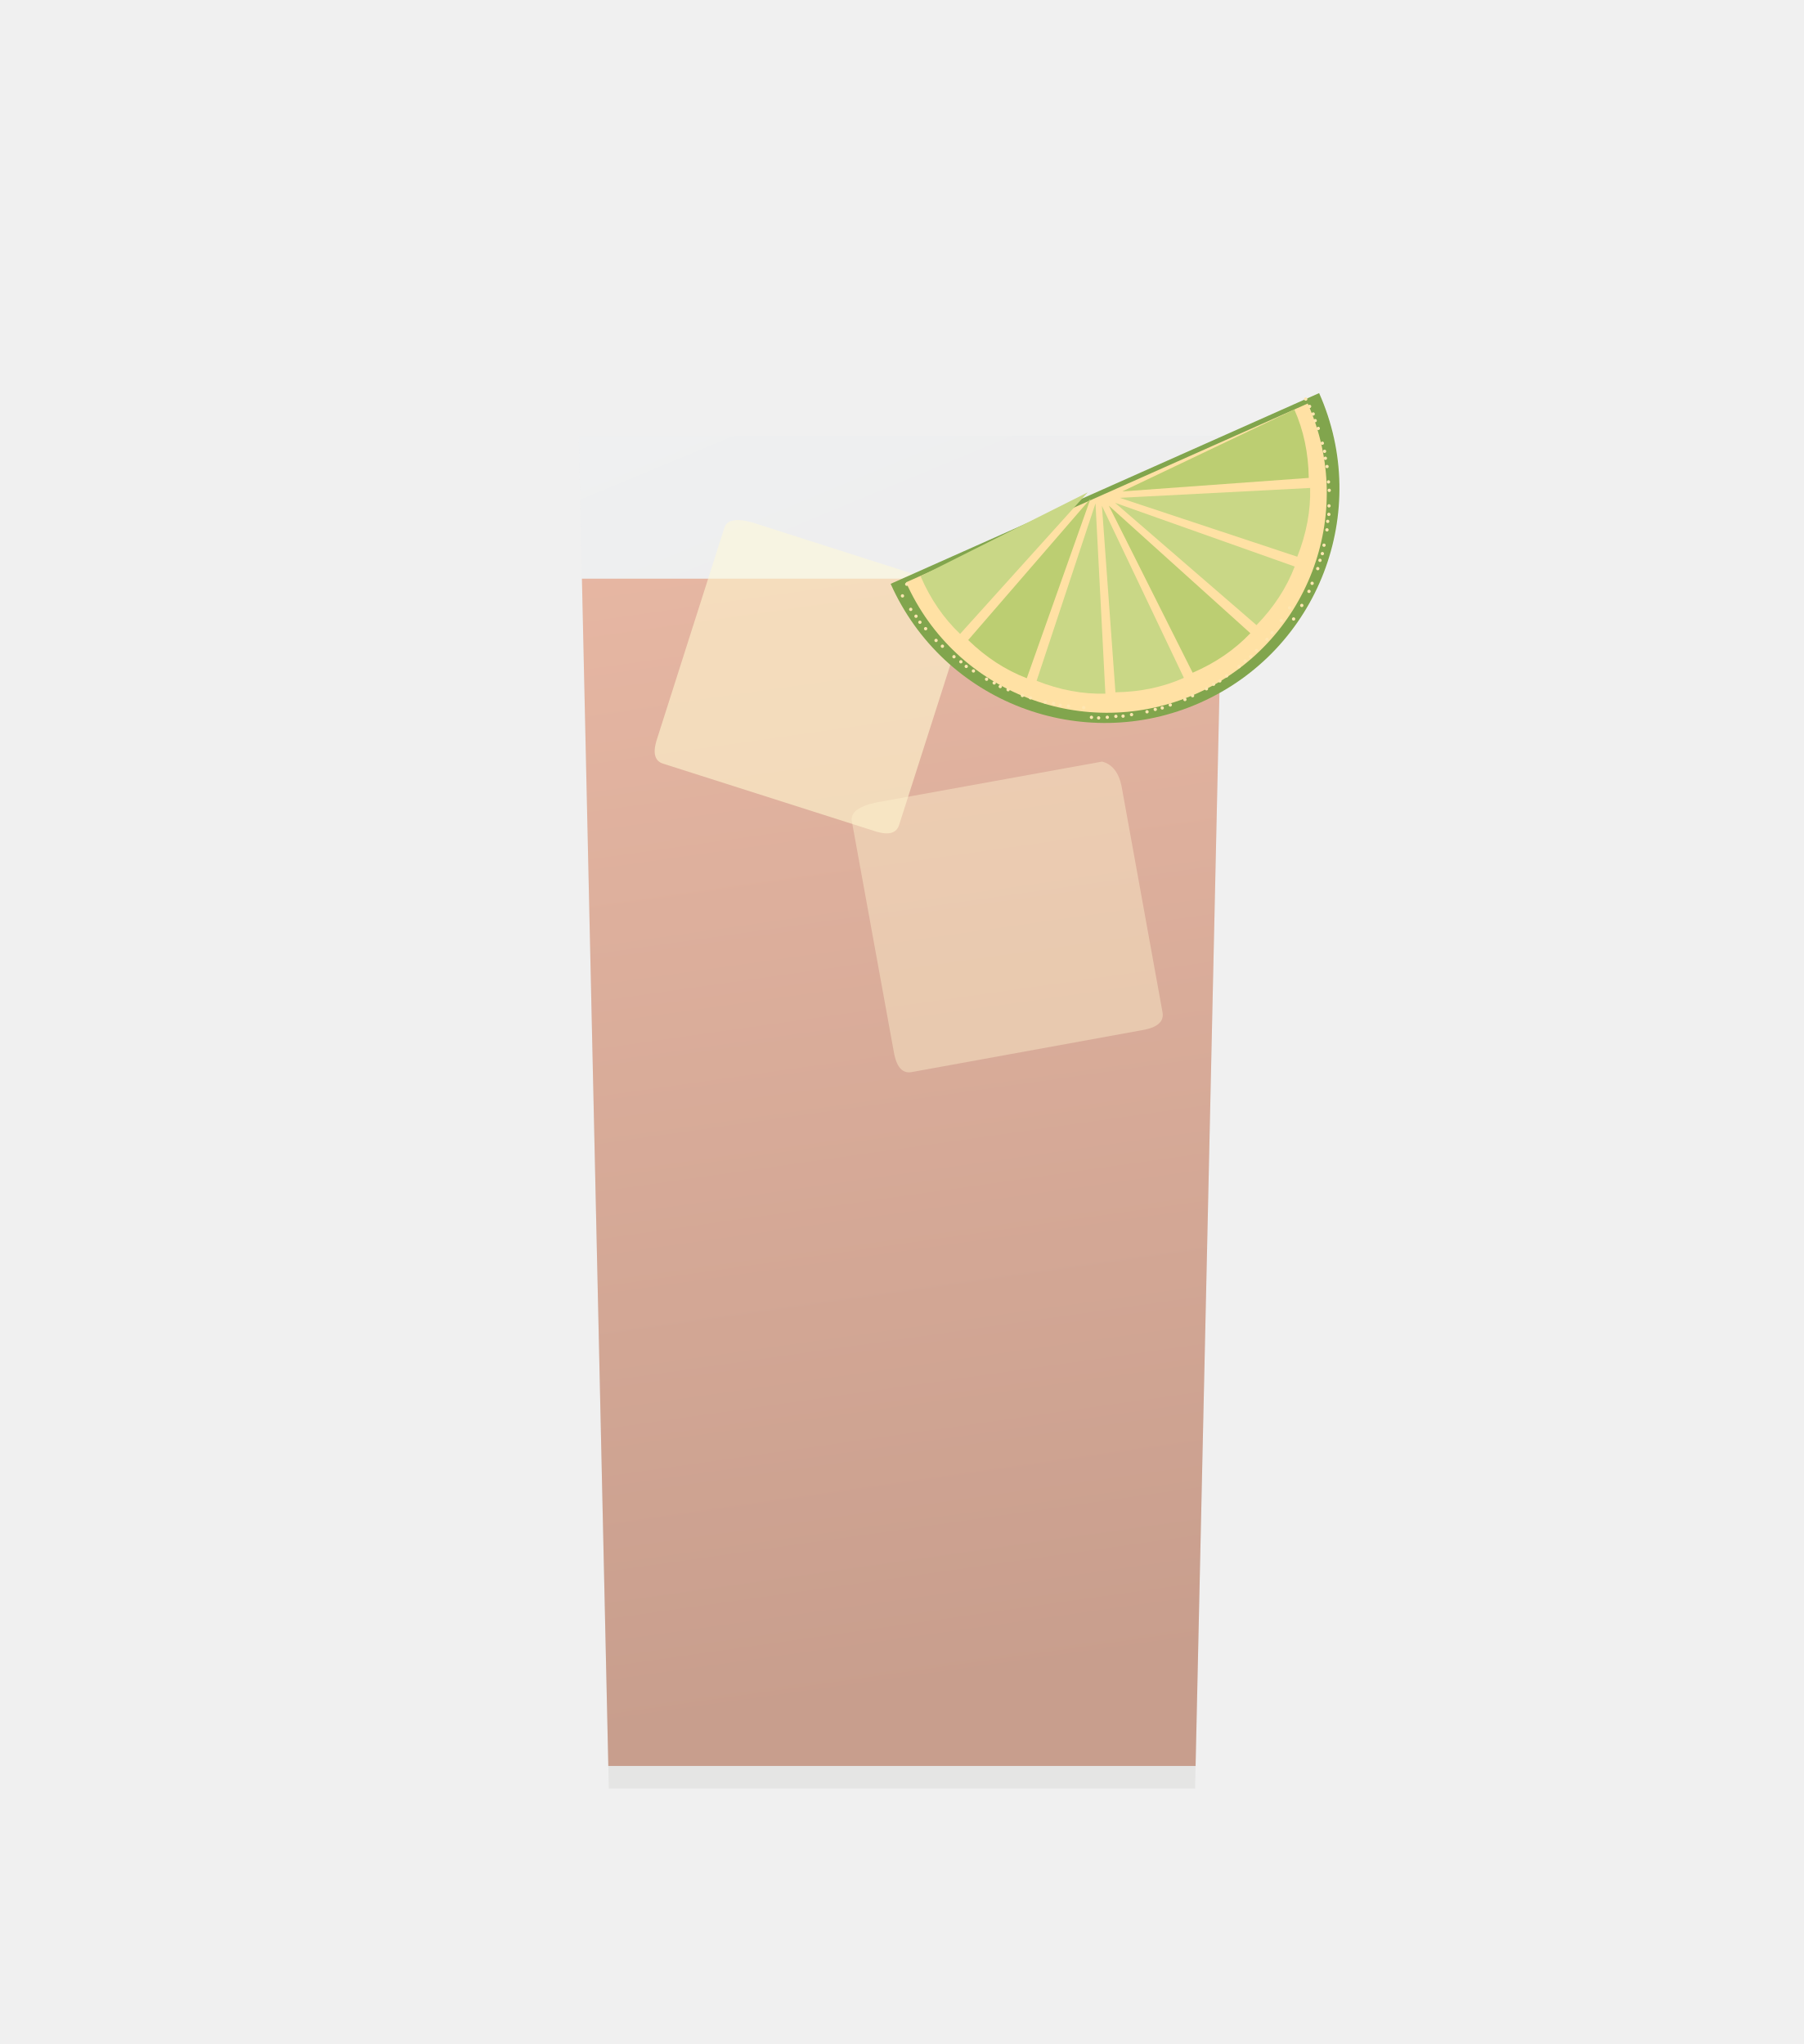
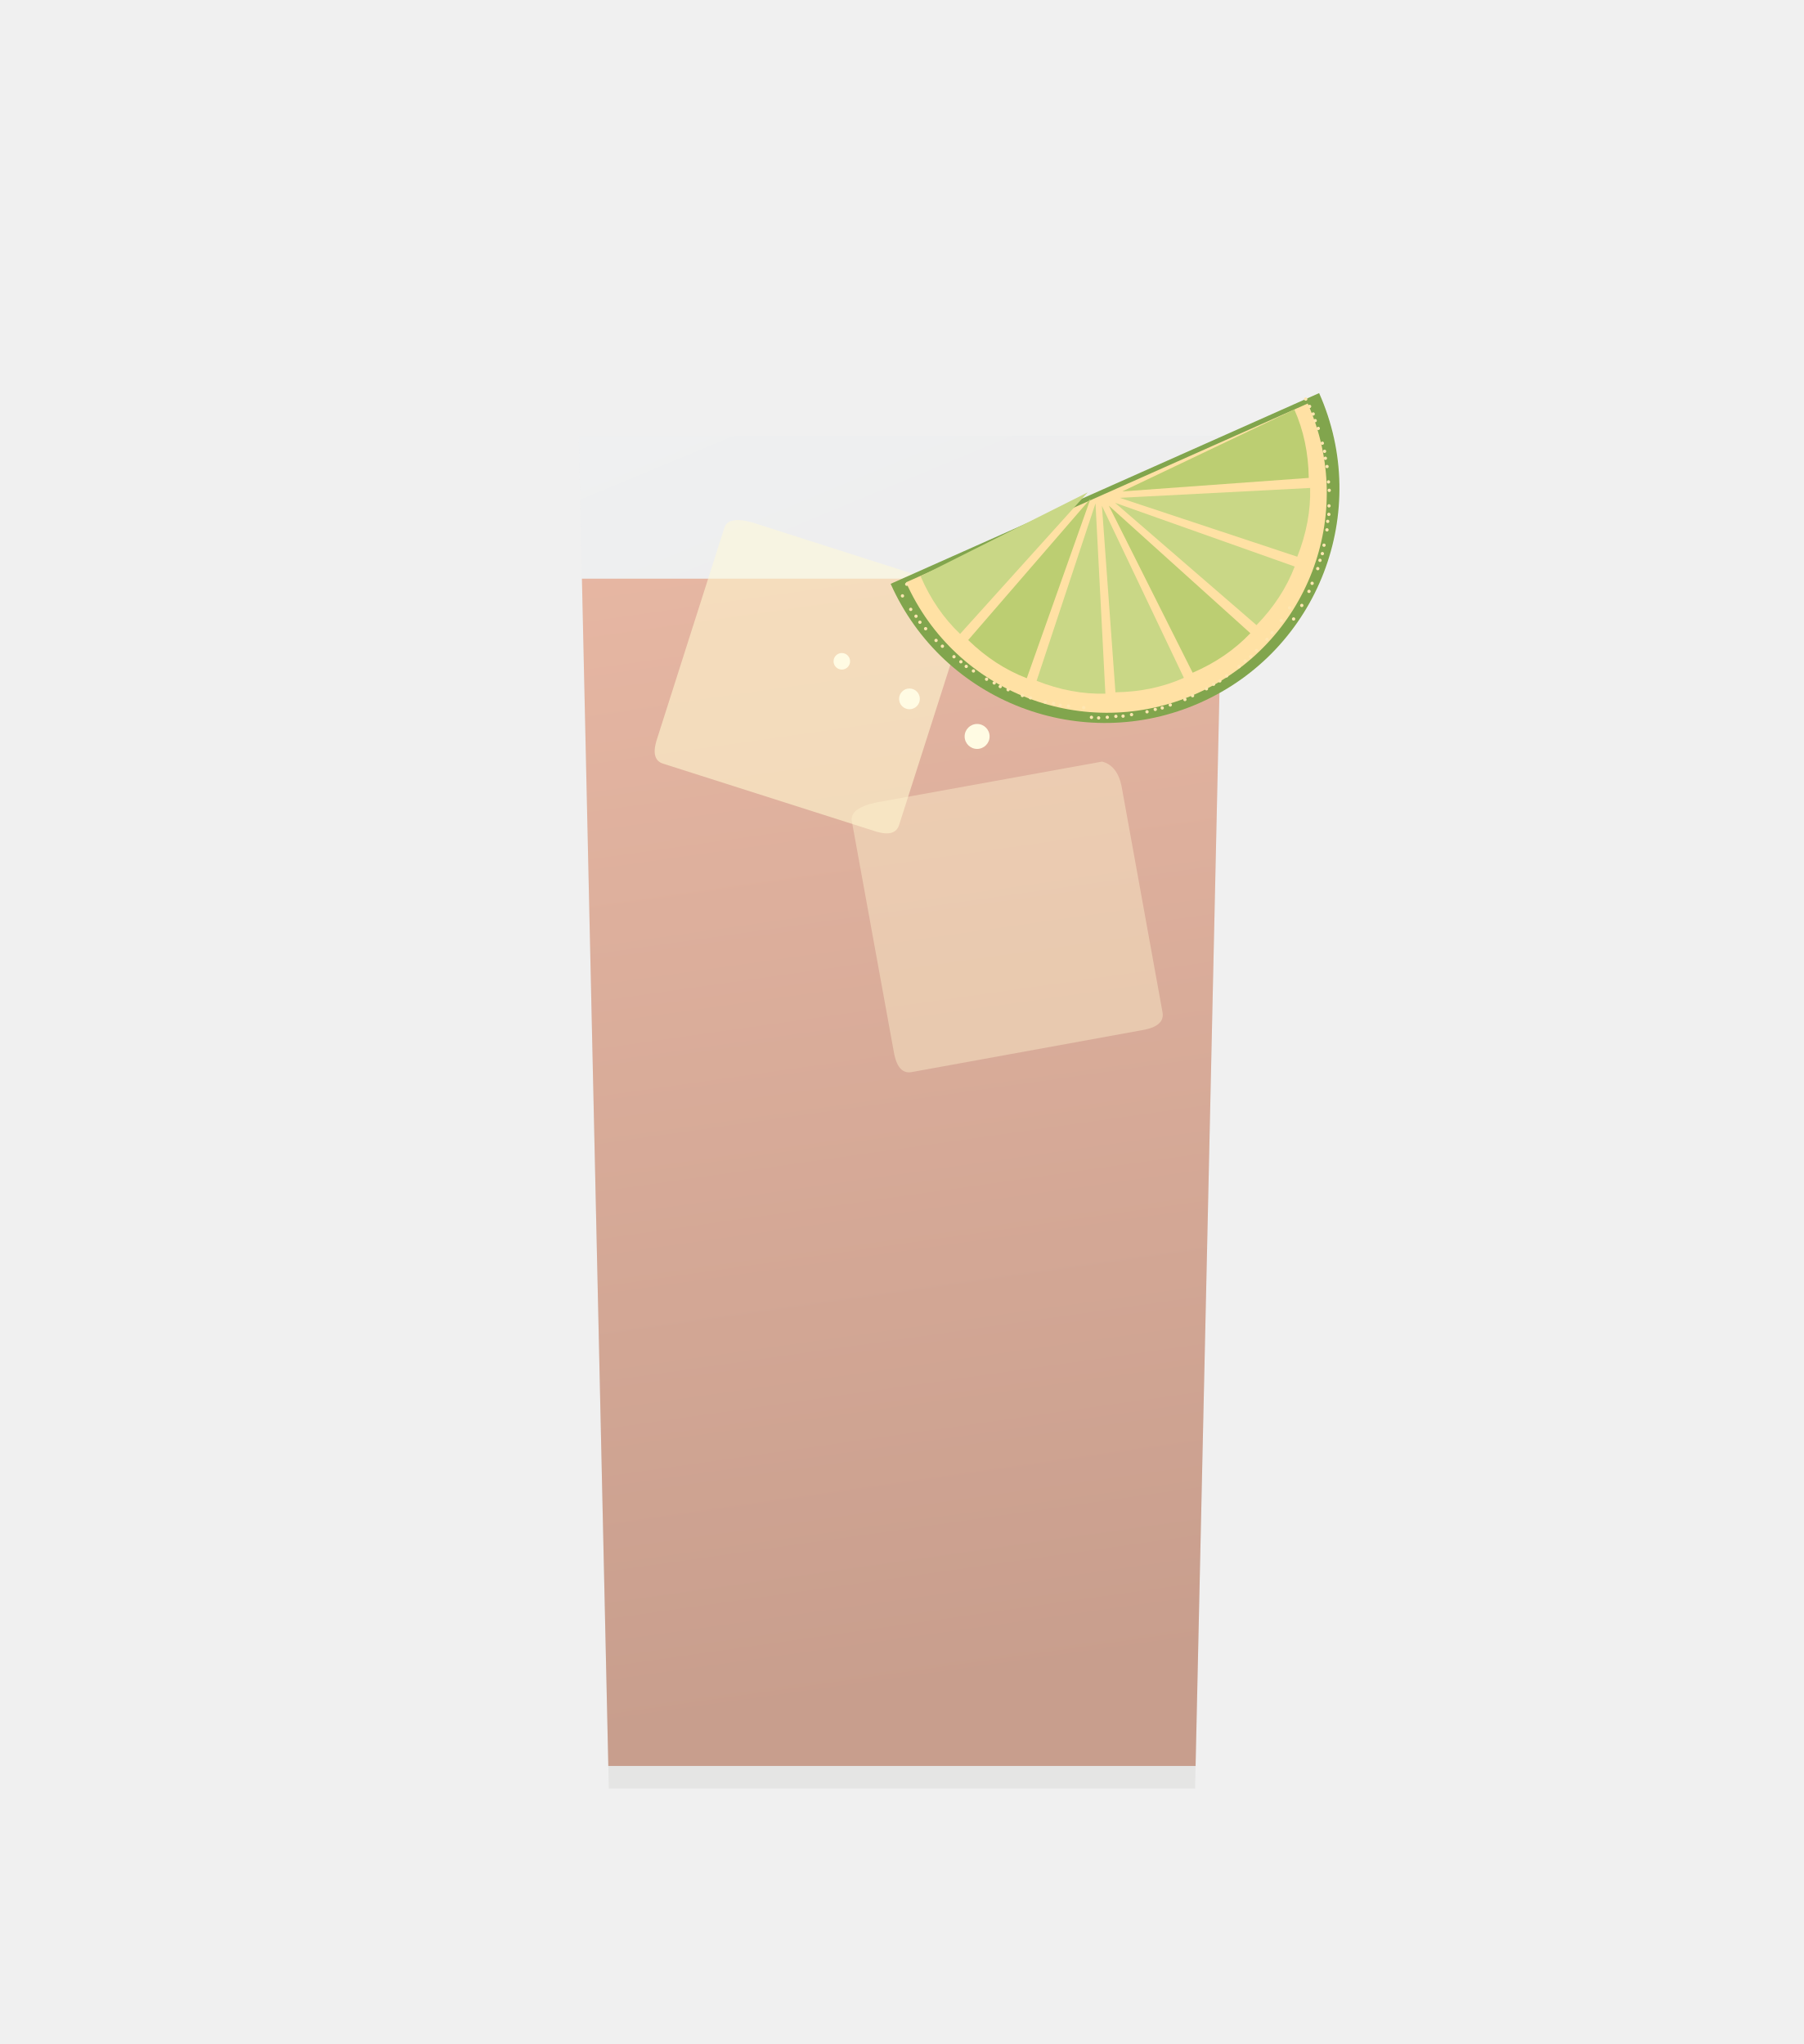
<svg xmlns="http://www.w3.org/2000/svg" viewBox="0 0 240 272">
  <defs>
    <linearGradient id="crystal" x2=".2" y2="1">
      <stop offset="0" stop-color="#ecedee" />
      <stop offset="0.58" stop-color="#e5e6e6" />
      <stop offset="1" stop-color="#e5e5e4" />
    </linearGradient>
    <clipPath id="bowl">
      <path d="M77 58H163L159 238H81Z" fill="white" />
    </clipPath>
    <linearGradient id="pour" x2=".2" y2="1">
      <stop offset="0" stop-color="#e8b8a4" />
      <stop offset="1" stop-color="#c89e8d" />
    </linearGradient>
  </defs>
  <path d="M77 58H163L159 238H81Z" fill="url(#crystal)" />
  <g clip-path="url(#bowl)">
    <path d="M10 77H230V235H10Z" fill="url(#pour)" />
    <g transform="translate(108 90) rotate(16) scale(0.875)">
      <path d="M-19-18Q-19-20-15-20L18-19Q20-18 20-15L19 18Q19 20 16 20L-18 19Q-20 19-20 16Z" fill="#fff6cf99" />
    </g>
    <g transform="translate(134 122) rotate(-12) scale(0.925)">
      <path d="M-19-18Q-19-20-15-20L18-19Q20-18 20-15L19 18Q19 20 16 20L-18 19Q-20 19-20 16Z" fill="#fff6cf66" />
    </g>
    <path d="M10 0H230V77H10Z" fill="#f8f8f8" opacity="0.27" />
  </g>
  <g transform="translate(147 65) rotate(-24) scale(.65)">
    <path d="M-48 0H48A48 48 0 0 1-48 0Z" fill="#81a54d" />
    <path d="M-45 1H45A45 45 0 0 1-45 1Z" fill="#ffe1a4" />
    <g transform="rotate(0)">
      <path d="M3 2L42 1Q42 8 39 15Z" fill="#bcce72" />
    </g>
    <g transform="rotate(22.5)">
      <path d="M3 2L42 1Q42 8 39 15Z" fill="#c9d786" />
    </g>
    <g transform="rotate(45)">
      <path d="M3 2L42 1Q42 8 39 15Z" fill="#c9d786" />
    </g>
    <g transform="rotate(67.5)">
      <path d="M3 2L42 1Q42 8 39 15Z" fill="#bcce72" />
    </g>
    <g transform="rotate(90)">
      <path d="M3 2L42 1Q42 8 39 15Z" fill="#c9d786" />
    </g>
    <g transform="rotate(112.5)">
      <path d="M3 2L42 1Q42 8 39 15Z" fill="#c9d786" />
    </g>
    <g transform="rotate(135)">
      <path d="M3 2L42 1Q42 8 39 15Z" fill="#bcce72" />
    </g>
    <g transform="rotate(157.5)">
      <path d="M3 2L42 1Q42 8 39 15Z" fill="#c9d786" />
    </g>
    <ellipse cx="45" cy="0" rx="0.34" ry="0.34" fill="#ffe6b1" />
    <ellipse cx="-16.922" cy="43.537" rx="0.34" ry="0.34" fill="#ffe6b1" />
    <ellipse cx="34.235" cy="31.349" rx="0.34" ry="0.34" fill="#ffe6b1" />
    <ellipse cx="-41.362" cy="20.424" rx="0.34" ry="0.34" fill="#ffe6b1" />
    <ellipse cx="4.027" cy="45.663" rx="0.34" ry="0.34" fill="#ffe6b1" />
    <ellipse cx="43.741" cy="12.708" rx="0.34" ry="0.34" fill="#ffe6b1" />
    <ellipse cx="-27.515" cy="35.936" rx="0.34" ry="0.34" fill="#ffe6b1" />
    <ellipse cx="24.416" cy="40.125" rx="0.34" ry="0.34" fill="#ffe6b1" />
    <ellipse cx="-45.959" cy="8.17" rx="0.34" ry="0.34" fill="#ffe6b1" />
    <ellipse cx="-8.979" cy="45.513" rx="0.34" ry="0.34" fill="#ffe6b1" />
    <ellipse cx="38.924" cy="24.702" rx="0.34" ry="0.34" fill="#ffe6b1" />
    <ellipse cx="-36.891" cy="27.159" rx="0.34" ry="0.34" fill="#ffe6b1" />
    <ellipse cx="11.874" cy="43.944" rx="0.34" ry="0.34" fill="#ffe6b1" />
    <ellipse cx="44.972" cy="4.822" rx="0.34" ry="0.34" fill="#ffe6b1" />
    <ellipse cx="-21.573" cy="41.689" rx="0.34" ry="0.34" fill="#ffe6b1" />
    <ellipse cx="30.85" cy="34.993" rx="0.34" ry="0.34" fill="#ffe6b1" />
    <ellipse cx="-43.52" cy="15.978" rx="0.34" ry="0.34" fill="#ffe6b1" />
    <ellipse cx="-0.868" cy="46.062" rx="0.34" ry="0.34" fill="#ffe6b1" />
    <ellipse cx="42.35" cy="17.386" rx="0.34" ry="0.34" fill="#ffe6b1" />
    <ellipse cx="-31.348" cy="32.964" rx="0.34" ry="0.34" fill="#ffe6b1" />
    <ellipse cx="19.245" cy="40.898" rx="0.34" ry="0.34" fill="#ffe6b1" />
    <ellipse cx="-46.798" cy="3.24" rx="0.34" ry="0.34" fill="#ffe6b1" />
    <ellipse cx="-13.848" cy="44.516" rx="0.34" ry="0.34" fill="#ffe6b1" />
    <ellipse cx="36.248" cy="28.854" rx="0.34" ry="0.34" fill="#ffe6b1" />
    <ellipse cx="-39.775" cy="23.187" rx="0.34" ry="0.34" fill="#ffe6b1" />
    <ellipse cx="7.157" cy="45.187" rx="0.34" ry="0.34" fill="#ffe6b1" />
    <ellipse cx="44.427" cy="9.638" rx="0.34" ry="0.34" fill="#ffe6b1" />
    <ellipse cx="-24.918" cy="37.675" rx="0.34" ry="0.34" fill="#ffe6b1" />
    <ellipse cx="27.077" cy="38.27" rx="0.34" ry="0.34" fill="#ffe6b1" />
    <ellipse cx="-45.198" cy="11.303" rx="0.34" ry="0.34" fill="#ffe6b1" />
    <ellipse cx="-5.803" cy="45.935" rx="0.34" ry="0.34" fill="#ffe6b1" />
    <ellipse cx="40.457" cy="21.912" rx="0.34" ry="0.34" fill="#ffe6b1" />
    <ellipse cx="-34.859" cy="29.583" rx="0.34" ry="0.34" fill="#ffe6b1" />
    <ellipse cx="14.851" cy="42.934" rx="0.34" ry="0.34" fill="#ffe6b1" />
    <ellipse cx="45.108" cy="1.701" rx="0.34" ry="0.34" fill="#ffe6b1" />
    <ellipse cx="-18.606" cy="42.997" rx="0.34" ry="0.34" fill="#ffe6b1" />
    <ellipse cx="33.129" cy="32.715" rx="0.34" ry="0.34" fill="#ffe6b1" />
    <ellipse cx="-42.23" cy="18.908" rx="0.34" ry="0.34" fill="#ffe6b1" />
    <ellipse cx="2.31" cy="45.922" rx="0.34" ry="0.34" fill="#ffe6b1" />
    <ellipse cx="43.364" cy="14.392" rx="0.34" ry="0.34" fill="#ffe6b1" />
    <ellipse cx="-28.939" cy="34.981" rx="0.34" ry="0.34" fill="#ffe6b1" />
    <ellipse cx="21.98" cy="39.393" rx="0.34" ry="0.34" fill="#ffe6b1" />
    <ellipse cx="-46.373" cy="6.451" rx="0.34" ry="0.34" fill="#ffe6b1" />
    <ellipse cx="-10.72" cy="45.278" rx="0.34" ry="0.34" fill="#ffe6b1" />
    <ellipse cx="38.08" cy="26.231" rx="0.34" ry="0.34" fill="#ffe6b1" />
    <ellipse cx="-38.004" cy="25.828" rx="0.34" ry="0.34" fill="#ffe6b1" />
    <ellipse cx="10.24" cy="44.497" rx="0.34" ry="0.34" fill="#ffe6b1" />
    <ellipse cx="44.897" cy="6.534" rx="0.34" ry="0.34" fill="#ffe6b1" />
    <ellipse cx="-22.212" cy="39.228" rx="0.34" ry="0.34" fill="#ffe6b1" />
    <ellipse cx="29.598" cy="36.239" rx="0.34" ry="0.34" fill="#ffe6b1" />
    <ellipse cx="-44.224" cy="14.369" rx="0.34" ry="0.34" fill="#ffe6b1" />
    <ellipse cx="-2.612" cy="46.136" rx="0.34" ry="0.34" fill="#ffe6b1" />
    <ellipse cx="41.792" cy="19.028" rx="0.34" ry="0.34" fill="#ffe6b1" />
    <ellipse cx="-32.668" cy="31.857" rx="0.34" ry="0.34" fill="#ffe6b1" />
    <ellipse cx="17.745" cy="41.723" rx="0.34" ry="0.34" fill="#ffe6b1" />
    <ellipse cx="-45.028" cy="1.415" rx="0.34" ry="0.34" fill="#ffe6b1" />
    <ellipse cx="-15.563" cy="44.094" rx="0.34" ry="0.34" fill="#ffe6b1" />
    <ellipse cx="35.241" cy="30.291" rx="0.34" ry="0.34" fill="#ffe6b1" />
    <ellipse cx="-40.744" cy="21.737" rx="0.34" ry="0.34" fill="#ffe6b1" />
    <ellipse cx="5.465" cy="45.563" rx="0.34" ry="0.34" fill="#ffe6b1" />
    <ellipse cx="44.167" cy="11.34" rx="0.34" ry="0.34" fill="#ffe6b1" />
    <ellipse cx="-26.402" cy="36.823" rx="0.34" ry="0.34" fill="#ffe6b1" />
    <ellipse cx="24.599" cy="37.706" rx="0.34" ry="0.34" fill="#ffe6b1" />
    <ellipse cx="-45.729" cy="9.62" rx="0.34" ry="0.34" fill="#ffe6b1" />
    <ellipse cx="-7.553" cy="45.822" rx="0.34" ry="0.34" fill="#ffe6b1" />
    <ellipse cx="39.723" cy="23.492" rx="0.34" ry="0.34" fill="#ffe6b1" />
    <ellipse cx="-36.059" cy="28.335" rx="0.34" ry="0.34" fill="#ffe6b1" />
    <ellipse cx="13.263" cy="43.597" rx="0.34" ry="0.34" fill="#ffe6b1" />
    <ellipse cx="45.151" cy="3.411" rx="0.34" ry="0.34" fill="#ffe6b1" />
    <ellipse cx="-20.274" cy="42.391" rx="0.34" ry="0.34" fill="#ffe6b1" />
  </g>
+   <circle class="art-bubble art-bubble-extra" cx="112" cy="88" r="1.1" fill="#fffbe3" />
+   <circle class="art-bubble art-bubble-extra" cx="121" cy="93" r="1.38" fill="#fffbe3" />
+   <circle class="art-bubble art-bubble-extra" cx="130" cy="98" r="1.66" fill="#fffbe3" />
</svg>
